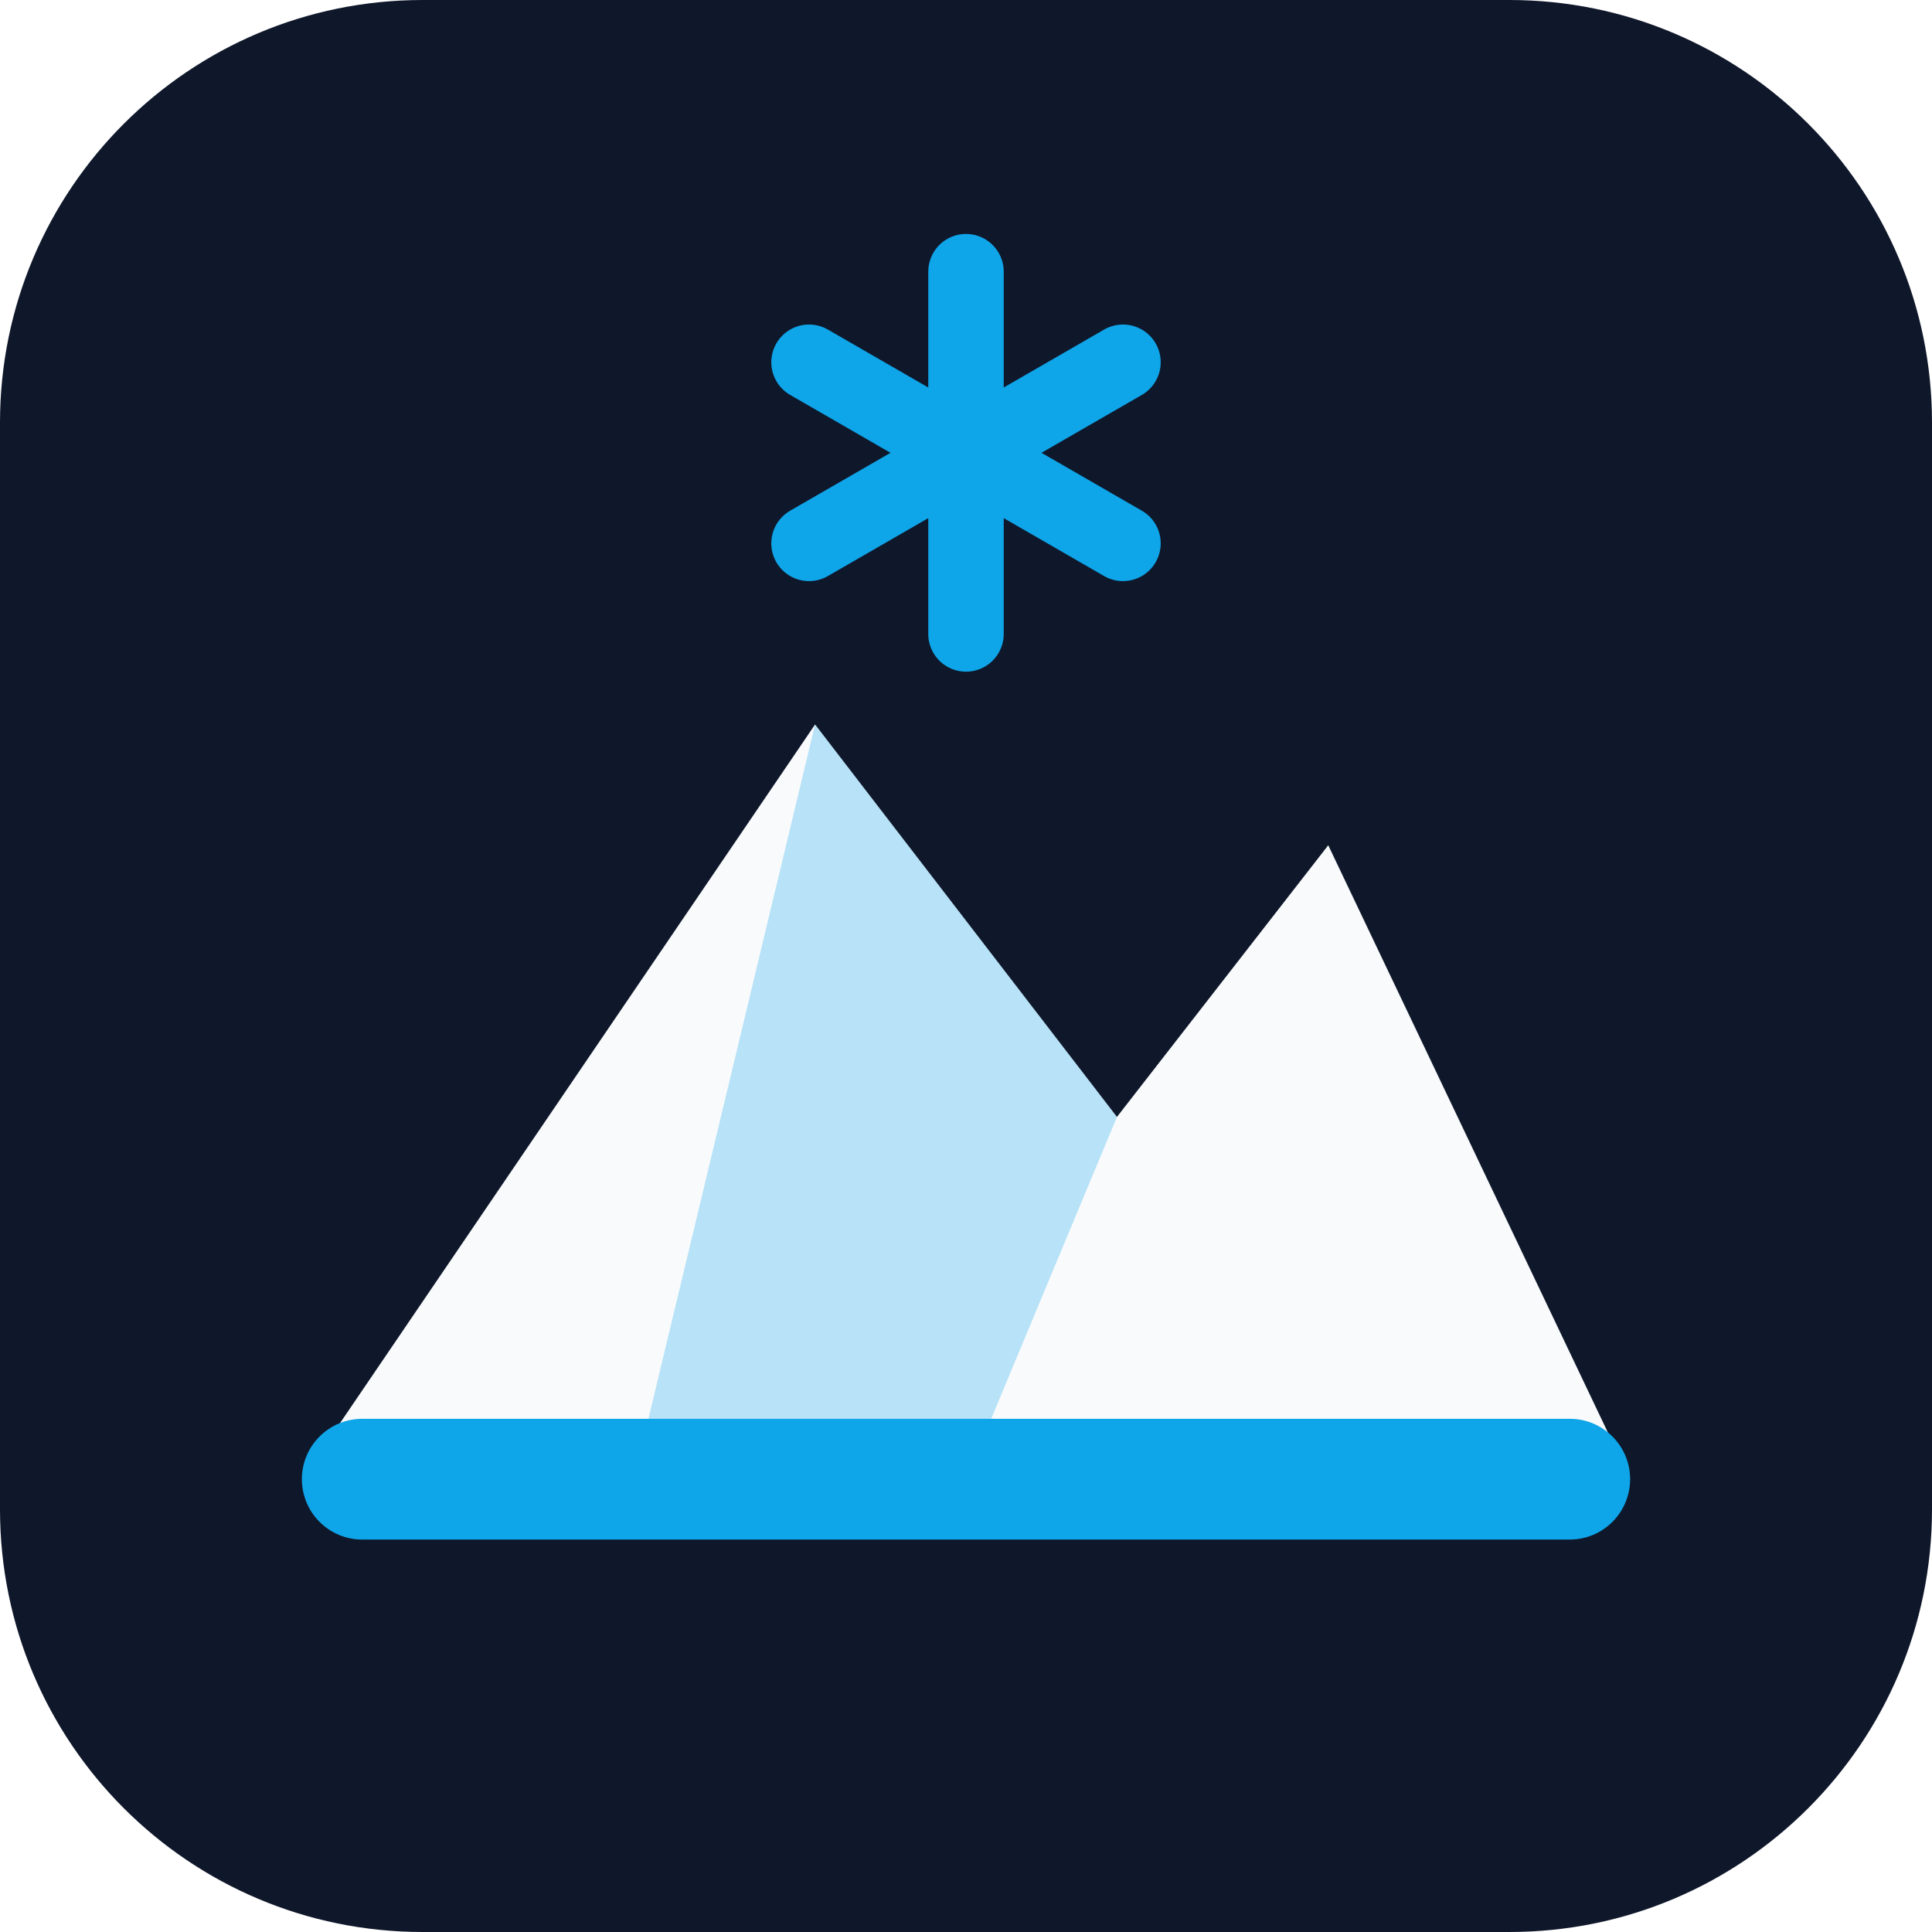
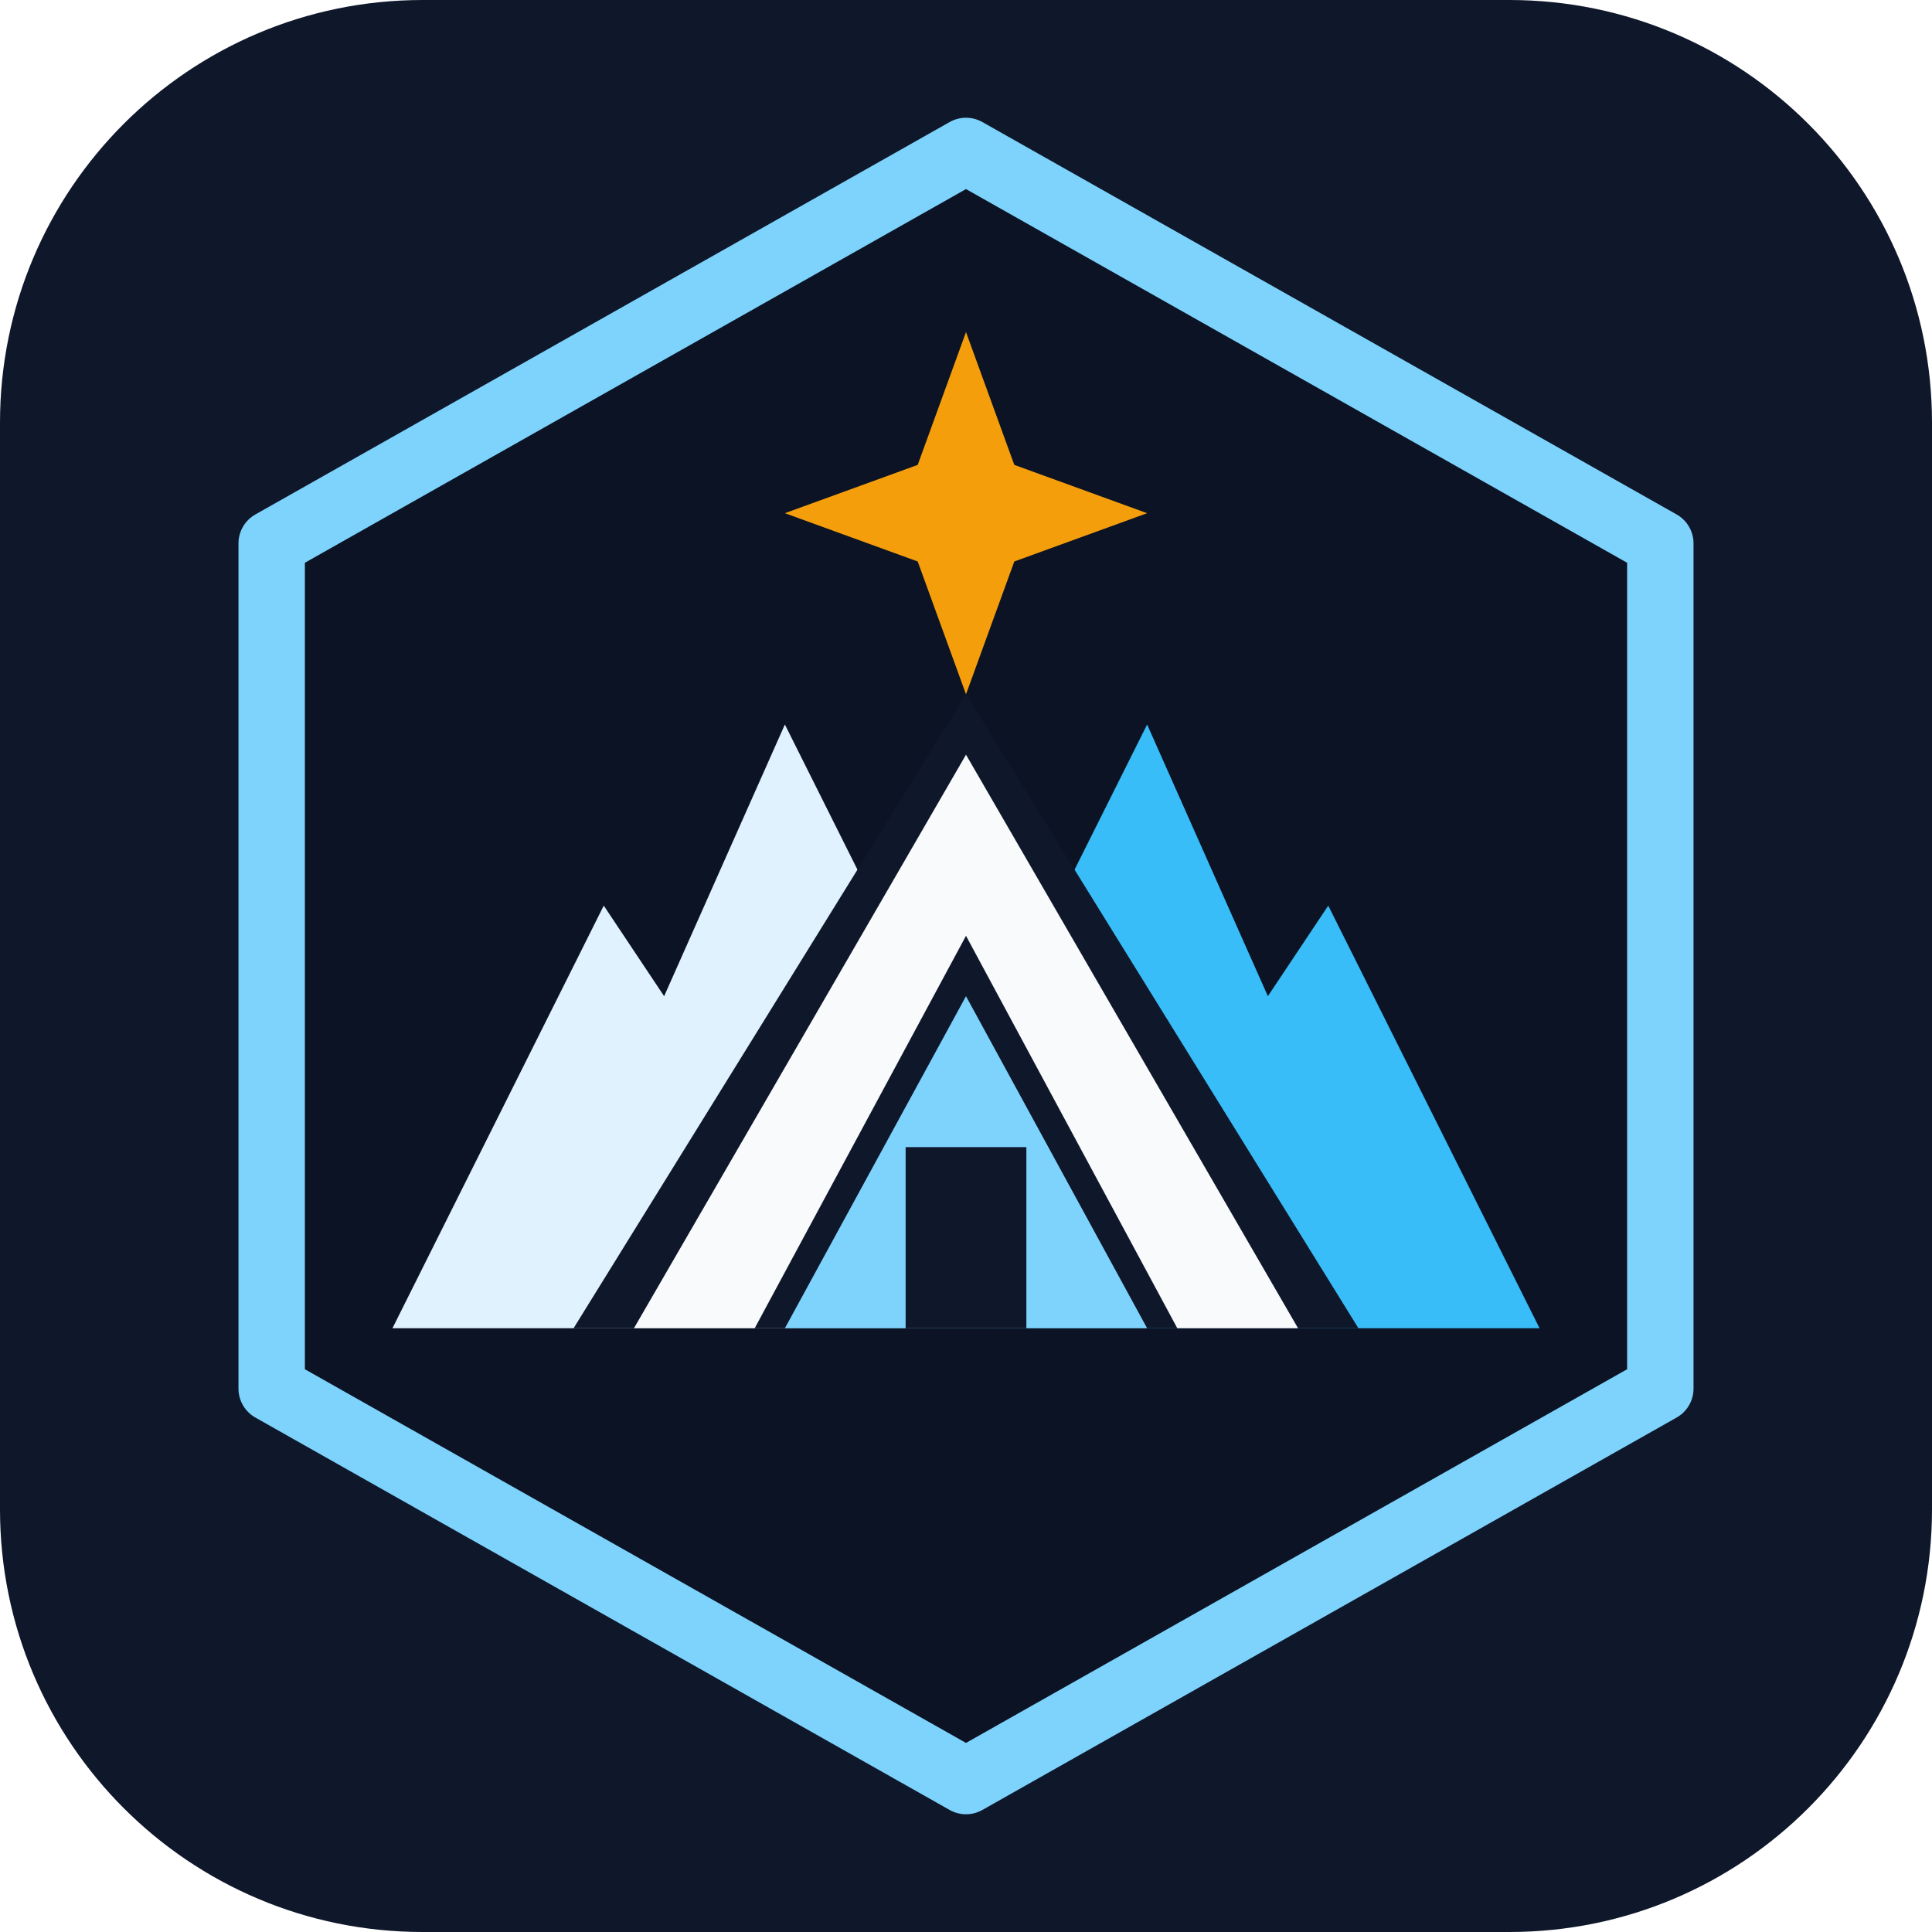
- <svg xmlns="http://www.w3.org/2000/svg" viewBox="0 0 64 64" role="img" aria-label="Idaho Snow Co. Emblem">
+ <svg xmlns="http://www.w3.org/2000/svg" viewBox="0 0 64 64" role="img" aria-label="Idaho Snow Co. Favicon">
  <rect width="64" height="64" rx="14" fill="#0F172A" />
-   <g stroke="#0EA5E9" stroke-width="2.5" stroke-linecap="round">
-     <line x1="32" y1="9" x2="32" y2="21" />
-     <line x1="26.8" y1="12" x2="37.2" y2="18" />
-     <line x1="37.2" y1="12" x2="26.8" y2="18" />
-   </g>
-   <polygon points="10,49 27,24 37,37 44,28 54,49" fill="#F8FAFC" />
-   <polygon points="27,24 37,37 32,49 21,49" fill="#0EA5E9" opacity="0.28" />
-   <rect x="10" y="47" width="44" height="4" rx="2" fill="#0EA5E9" />
+   <polygon points="32,5 55,18 55,46 32,59 9,46 9,18" fill="#0B1324" stroke="#7DD3FC" stroke-width="2.2" stroke-linejoin="round" />
+   <path d="M32,11 L33.6,15.4 L38,17 L33.6,18.6 L32,23 L30.4,18.6 L26,17 L30.4,15.4 Z" fill="#F59E0B" />
+   <polygon points="13,44 20,30 22,33 26,24 31,34 31,44" fill="#E0F2FE" />
+   <polygon points="33,44 33,34 38,24 42,33 44,30 51,44" fill="#38BDF8" />
+   <polygon points="19,44 32,23 45,44" fill="#0F172A" />
+   <polygon points="21,44 32,25 43,44 39,44 32,31 25,44" fill="#F8FAFC" />
+   <polygon points="26,44 32,33 38,44" fill="#7DD3FC" />
+   <rect x="30" y="38" width="4" height="6" fill="#0F172A" />
</svg>
